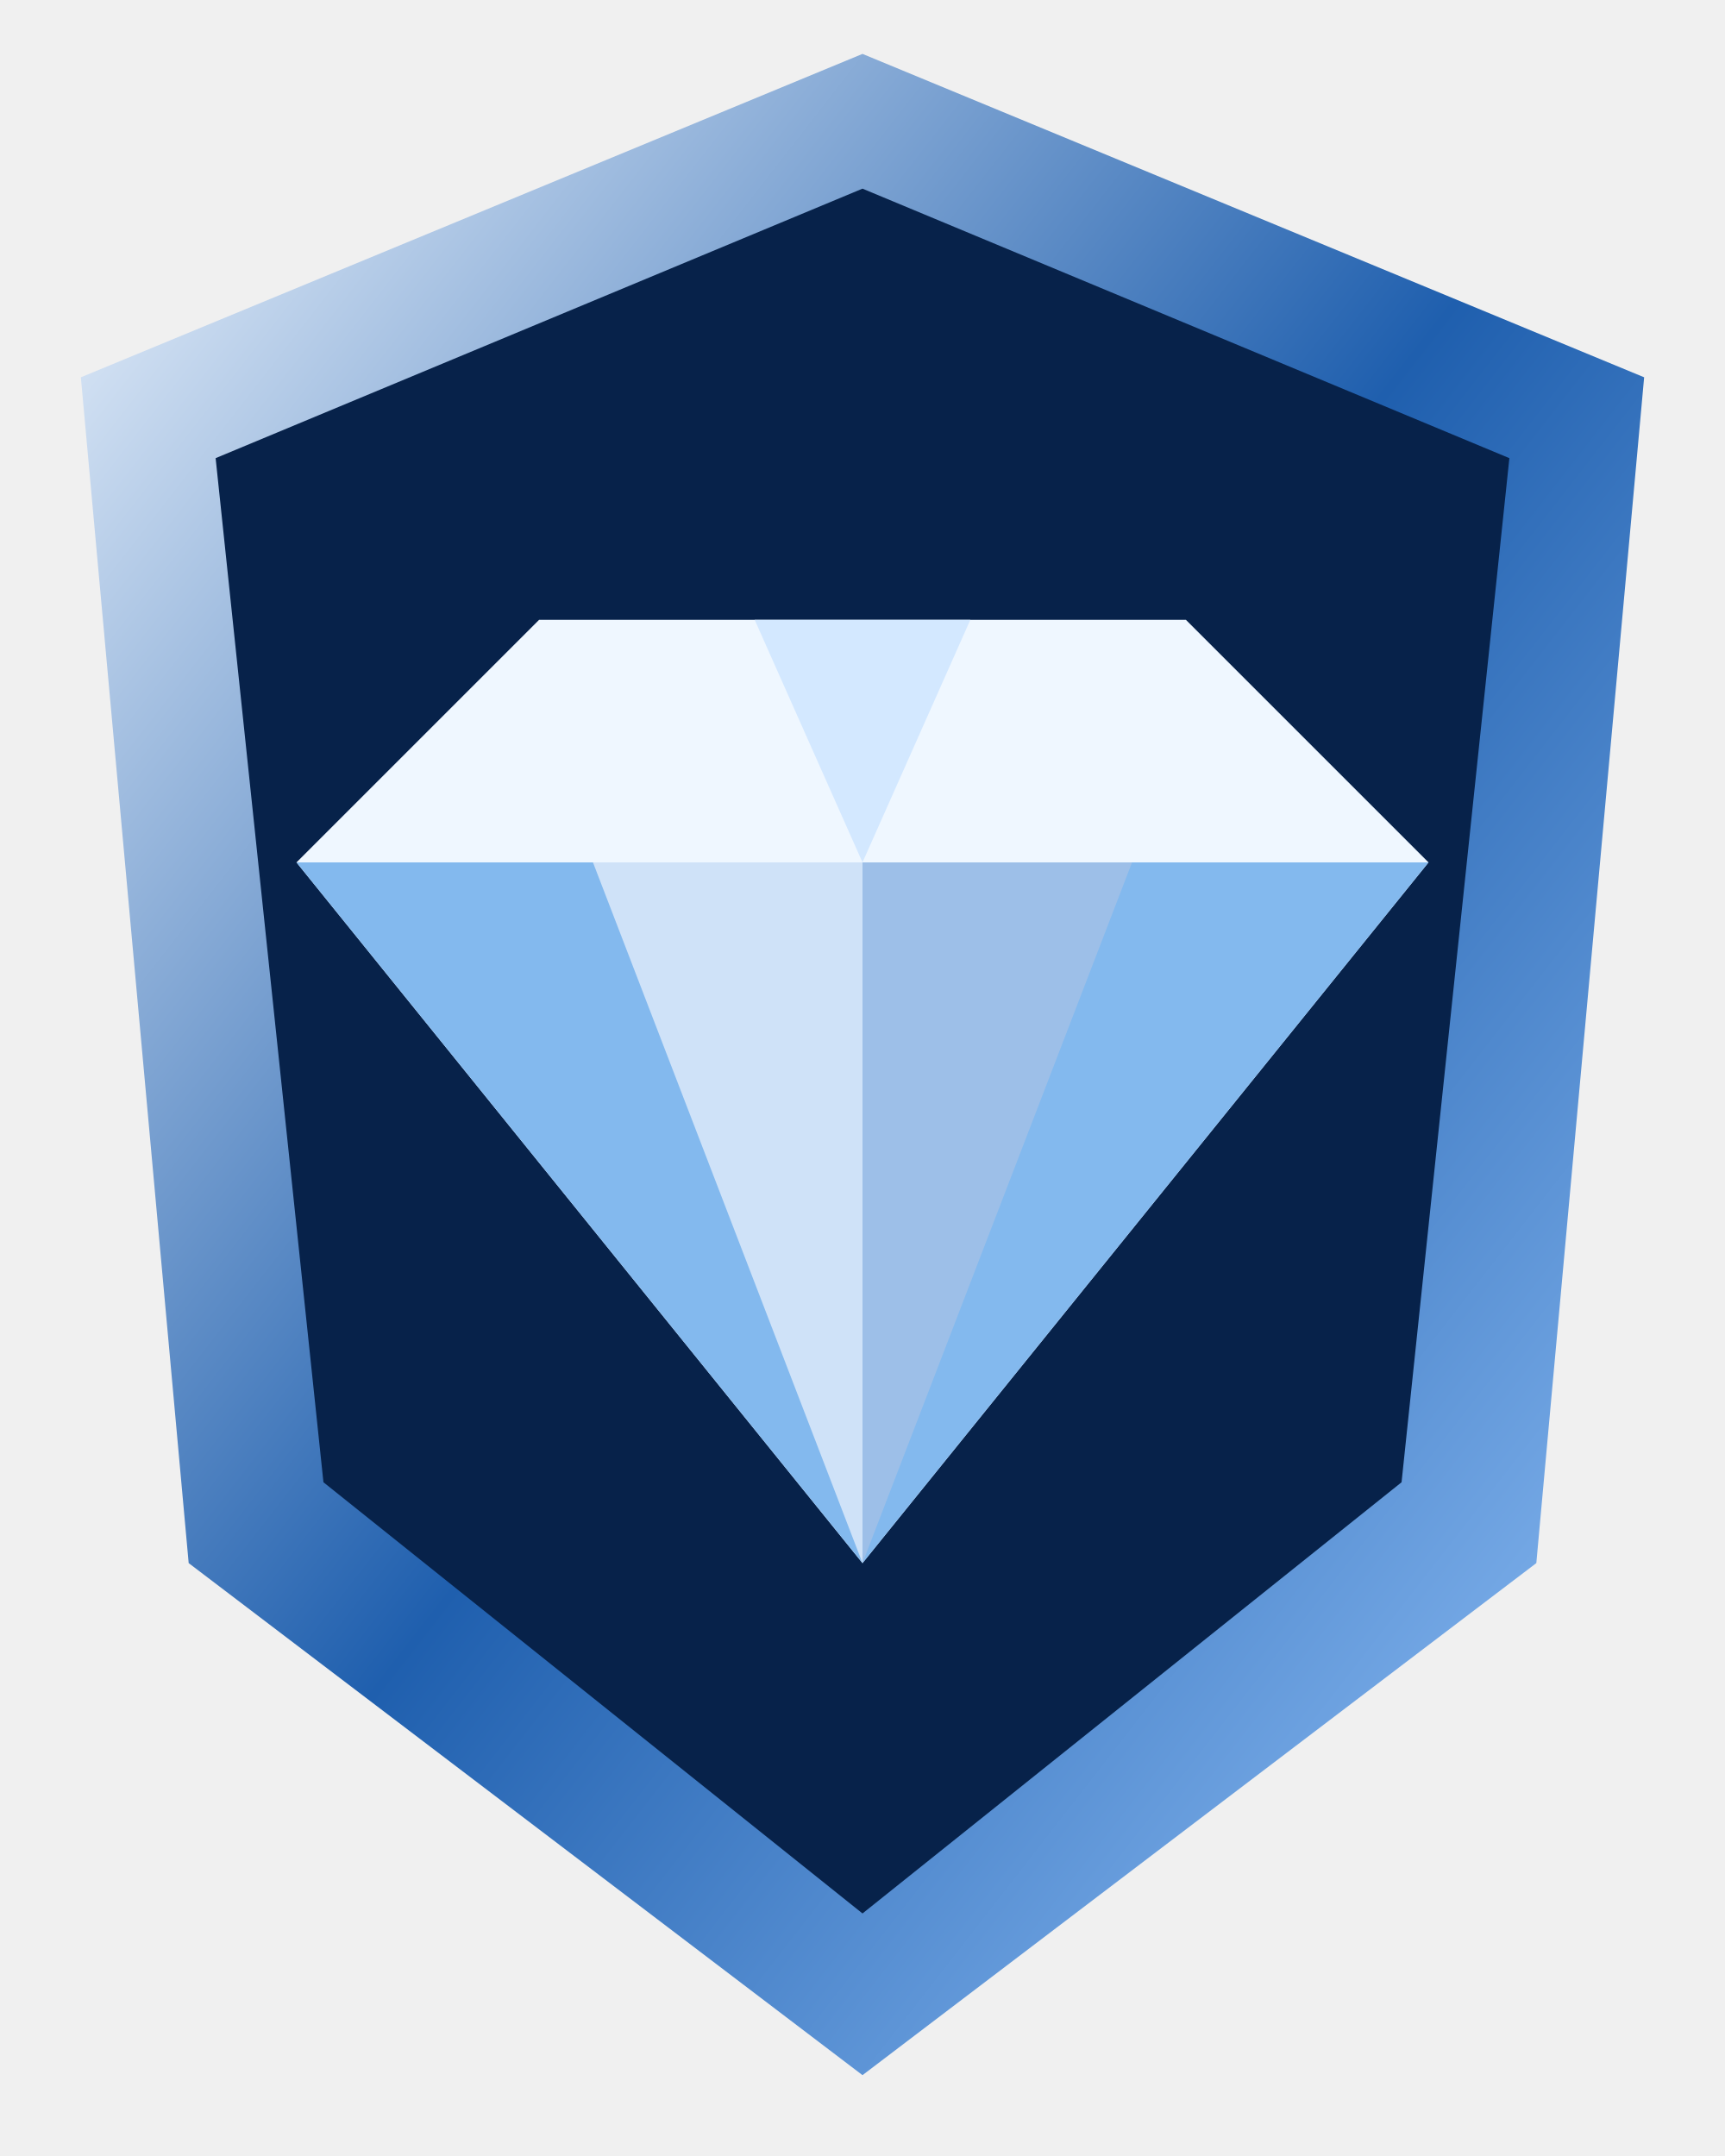
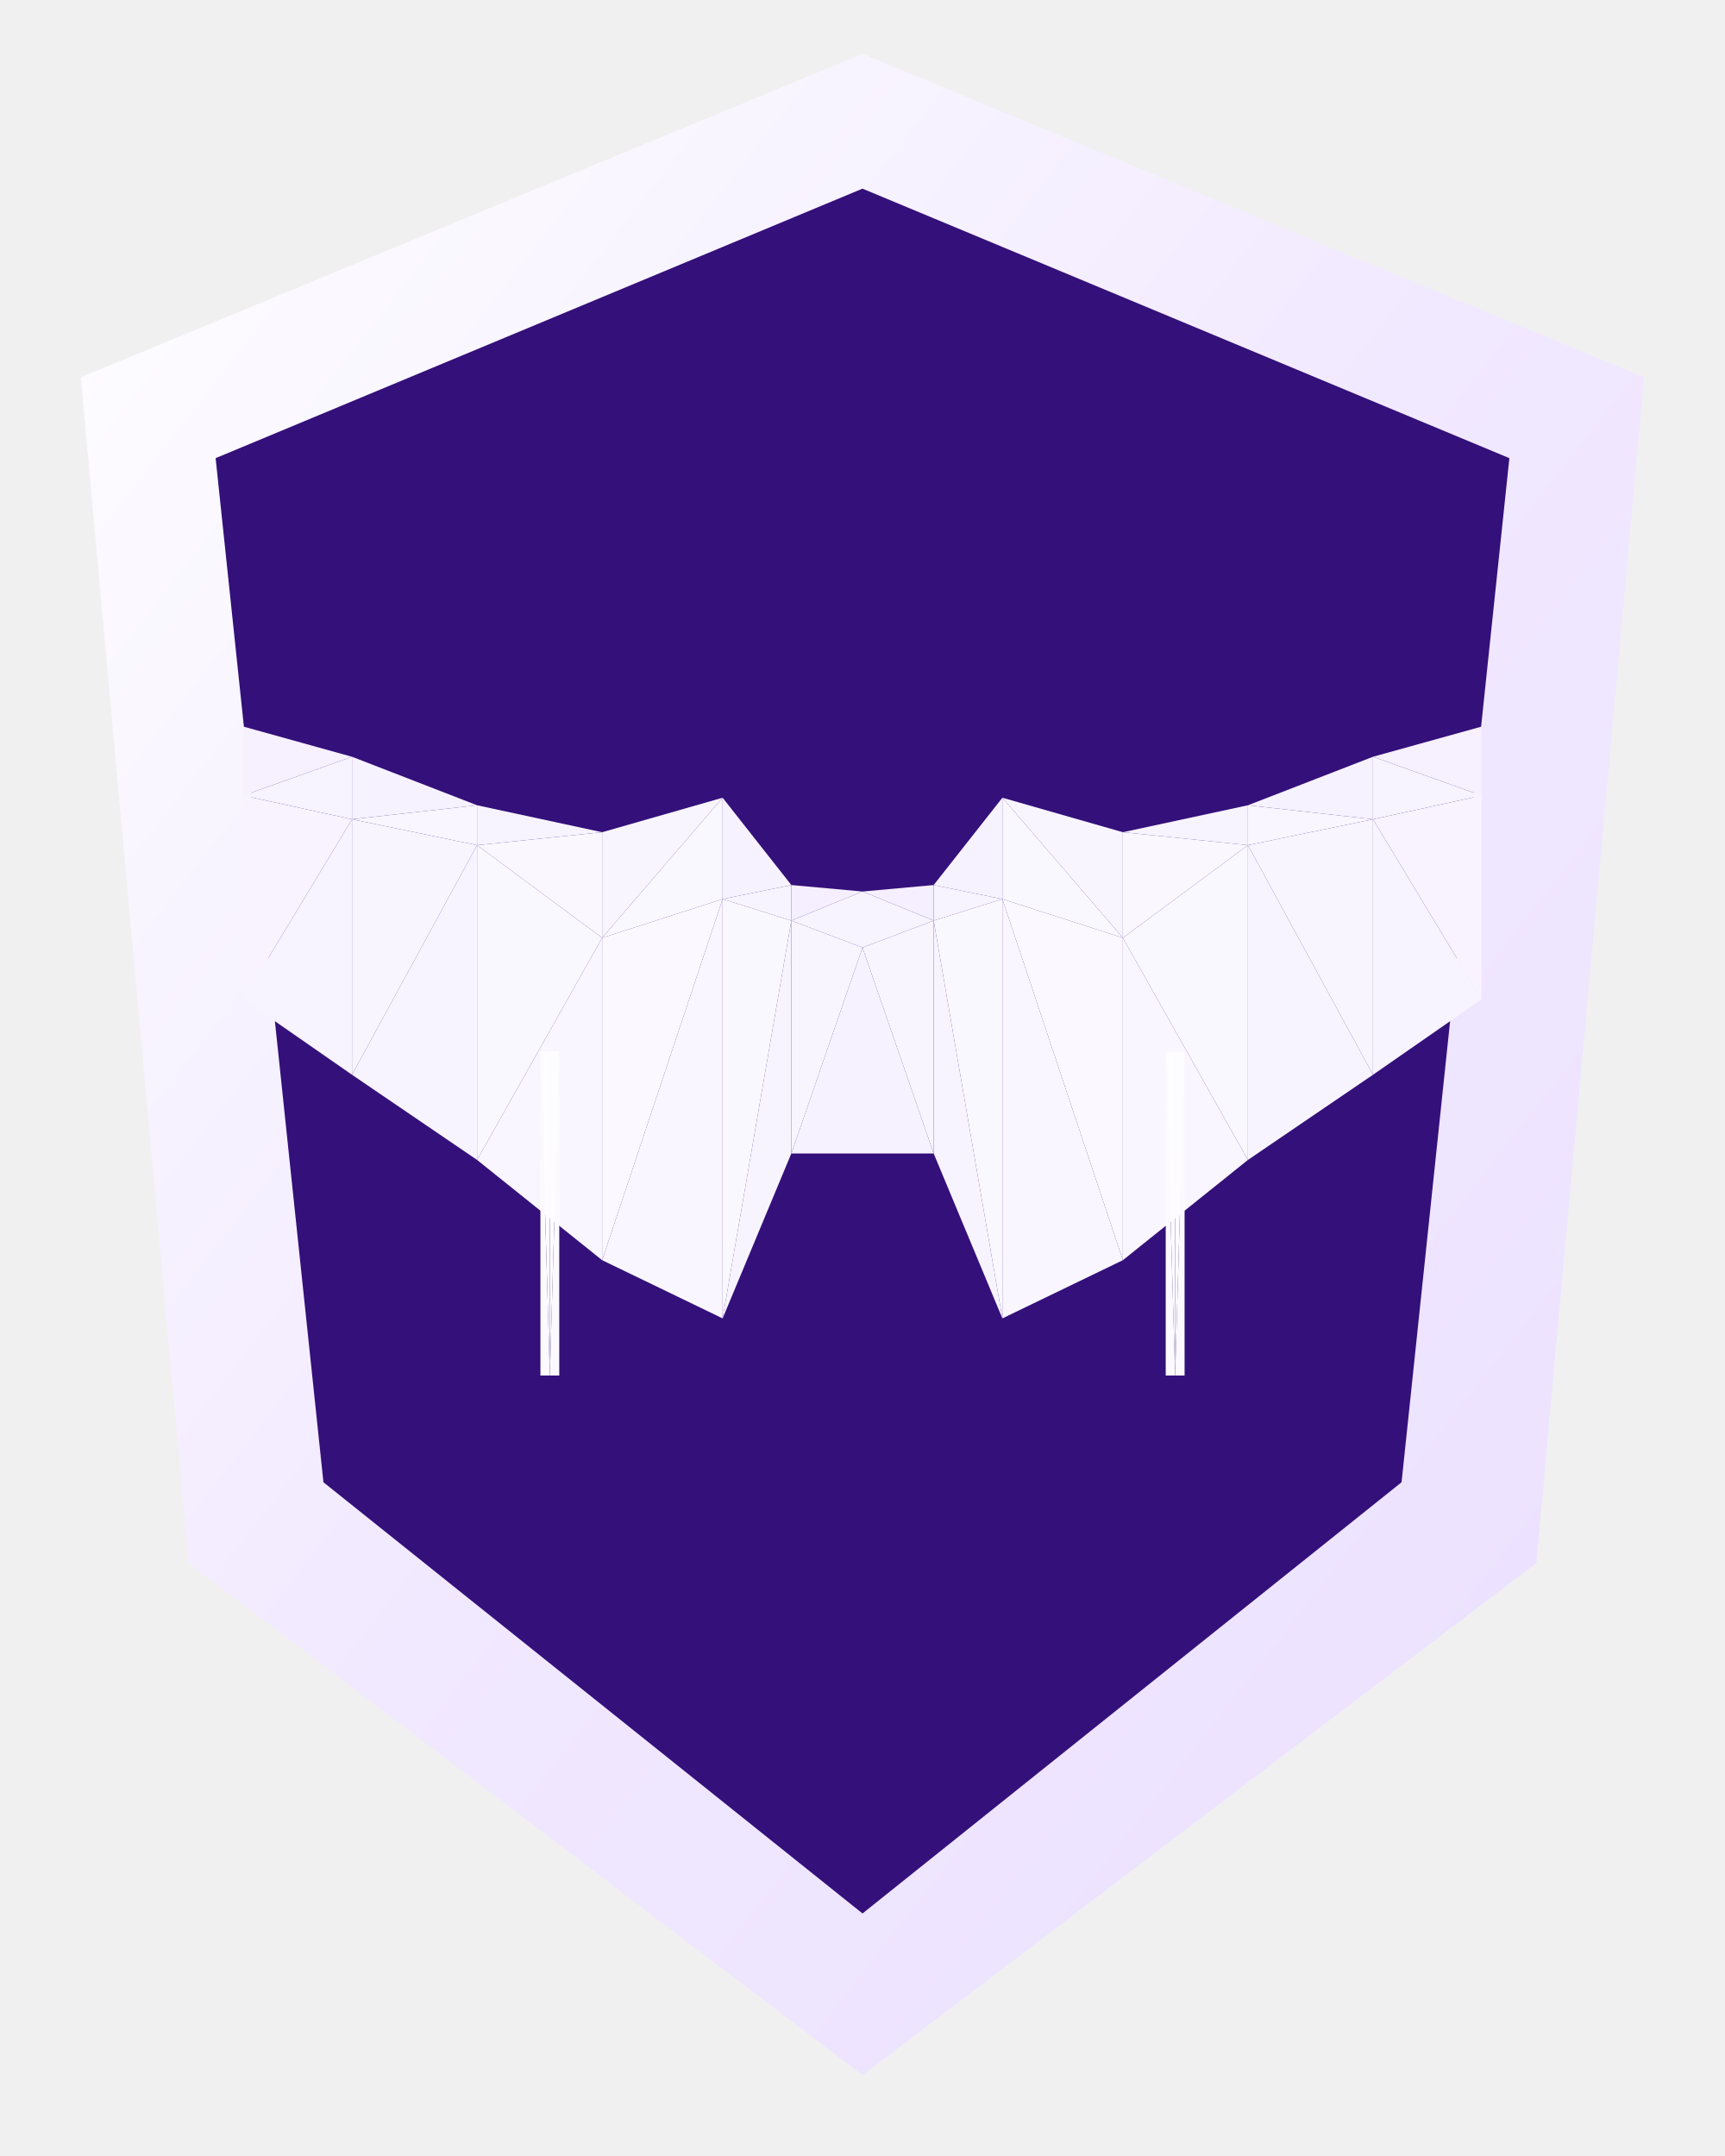
<svg xmlns="http://www.w3.org/2000/svg" viewBox="0 0 64 80">
  <defs>
    <linearGradient id="rim" x2="1" y2="1">
-       <stop stop-color="#f2f8ff" />
-       <stop offset=".5" stop-color="#1f5fae" />
-       <stop offset="1" stop-color="#9ccaff" />
+       <stop stop-color="#ffffff" />
+       <stop offset=".5" stop-color="#f1e9ff" />
+       <stop offset="1" stop-color="#eadfff" />
    </linearGradient>
  </defs>
  <path fill="url(#rim)" d="M32 2 61 14 57 58 32 77 7 58 3 14Z" />
-   <path fill="#07224a" d="M32 7 56 17 52 55 32 71 12 55 8 17Z" />
-   <g fill="#f2f8ff">
-     <path fill="#eff7ff" d="M20 23H44L53 32 32 58 11 32Z" />
-     <path fill="#83b9ee" d="M11 32H53L32 58Z" />
-     <path fill="#d3e8ff" d="M28 23H36L32 32Z" />
-     <path fill="#cfe2f8" d="M22 32H32V58Z" />
-     <path fill="#9dbfe8" d="M32 32H42L32 58Z" />
+   <path fill="#34107a" d="M32 7 56 17 52 55 32 71 12 55 8 17Z" />
+   <g fill="#ffffff">
+     <polygon points="32.00,33.08 34.64,32.84 34.64,34.16" fill="#f5efff" />
+     <polygon points="32.00,33.08 34.64,34.16 32.00,35.16" fill="#f8f4ff" />
+     <polygon points="32.00,35.16 34.64,34.16 34.64,42.80" fill="#f9f5ff" />
+     <polygon points="32.00,35.16 34.64,42.80 32.00,42.80" fill="#f7f2ff" />
+     <polygon points="34.64,32.84 37.19,29.60 37.19,33.36" fill="#f7f2ff" />
+     <polygon points="34.64,32.84 37.19,33.36 34.64,34.16" fill="#f8f4ff" />
+     <polygon points="34.64,34.16 37.19,33.36 37.19,48.92" fill="#faf8ff" />
+     <polygon points="34.64,34.16 37.19,48.92 34.64,42.80" fill="#f8f4ff" />
+     <polygon points="37.19,29.60 41.66,30.88 41.66,34.80" fill="#f8f5ff" />
+     <polygon points="37.19,29.60 41.66,34.80 37.19,33.36" fill="#faf8ff" />
+     <polygon points="37.19,33.36 41.66,34.80 41.66,46.76" fill="#fbf9ff" />
+     <polygon points="37.19,33.36 41.66,46.76 37.19,48.92" fill="#faf6ff" />
+     <polygon points="41.66,30.88 46.30,29.88 46.30,31.36" fill="#f8f4ff" />
+     <polygon points="41.66,30.88 46.30,31.36 41.66,34.80" fill="#faf7ff" />
+     <polygon points="41.66,34.80 46.30,31.36 46.30,43.04" fill="#faf8ff" />
+     <polygon points="41.66,34.80 46.30,43.04 41.66,46.76" fill="#f9f6ff" />
+     <polygon points="46.30,29.88 50.94,28.08 50.94,30.40" fill="#f7f2ff" />
+     <polygon points="46.30,29.88 50.94,30.40 46.30,31.36" fill="#f9f6ff" />
+     <polygon points="46.30,31.36 50.94,30.40 50.94,39.88" fill="#f9f5ff" />
+     <polygon points="46.30,31.36 50.94,39.88 46.30,43.04" fill="#f8f4ff" />
+     <polygon points="50.94,28.08 54.97,26.96 54.97,29.52" fill="#f6f0ff" />
+     <polygon points="50.94,28.08 54.97,29.52 50.94,30.40" fill="#f7f3ff" />
+     <polygon points="50.94,30.40 54.97,29.52 54.97,37.08" fill="#f8f3ff" />
+     <polygon points="50.94,30.40 54.97,37.08 50.94,39.88" fill="#f7f3ff" />
+     <polygon points="43.25,39.00 43.25,51.04 43.60,51.04" fill="#fcfaff" />
+     <polygon points="43.25,39.00 43.60,51.04 43.60,39.00" fill="#fdfcff" />
+     <polygon points="43.95,39.00 43.95,51.04 43.60,51.04" fill="#fcfaff" />
+     <polygon points="43.95,39.00 43.60,51.04 43.60,39.00" fill="#fdfcff" />
+     <polygon points="32.00,33.08 29.36,32.84 29.36,34.16" fill="#f5efff" />
+     <polygon points="32.00,33.08 29.36,34.16 32.00,35.16" fill="#f8f4ff" />
+     <polygon points="32.00,35.16 29.36,34.16 29.36,42.80" fill="#f9f5ff" />
+     <polygon points="32.00,35.16 29.36,42.80 32.00,42.80" fill="#f7f2ff" />
+     <polygon points="29.36,32.84 26.81,29.60 26.81,33.36" fill="#f7f2ff" />
+     <polygon points="29.36,32.84 26.81,33.36 29.36,34.16" fill="#f8f4ff" />
+     <polygon points="29.36,34.16 26.81,33.36 26.81,48.92" fill="#faf8ff" />
+     <polygon points="29.36,34.16 26.81,48.92 29.36,42.80" fill="#f8f4ff" />
+     <polygon points="26.81,29.60 22.34,30.88 22.34,34.80" fill="#f8f5ff" />
+     <polygon points="26.81,29.60 22.34,34.80 26.81,33.36" fill="#faf8ff" />
+     <polygon points="26.81,33.36 22.34,34.80 22.34,46.76" fill="#fbf9ff" />
+     <polygon points="26.81,33.36 22.34,46.76 26.81,48.92" fill="#faf6ff" />
+     <polygon points="22.34,30.88 17.70,29.88 17.70,31.36" fill="#f8f4ff" />
+     <polygon points="22.34,30.88 17.70,31.36 22.34,34.80" fill="#faf7ff" />
+     <polygon points="22.34,34.80 17.70,31.36 17.70,43.04" fill="#faf8ff" />
+     <polygon points="22.34,34.80 17.70,43.04 22.34,46.76" fill="#f9f6ff" />
+     <polygon points="17.70,29.88 13.06,28.08 13.06,30.40" fill="#f7f2ff" />
+     <polygon points="17.70,29.88 13.06,30.40 17.70,31.36" fill="#f9f6ff" />
+     <polygon points="17.70,31.36 13.06,30.40 13.06,39.88" fill="#f9f5ff" />
+     <polygon points="17.70,31.36 13.06,39.88 17.70,43.04" fill="#f8f4ff" />
+     <polygon points="13.06,28.08 9.03,26.96 9.03,29.52" fill="#f6f0ff" />
+     <polygon points="13.06,28.08 9.03,29.52 13.06,30.40" fill="#f7f3ff" />
+     <polygon points="13.06,30.40 9.03,29.52 9.03,37.08" fill="#f8f3ff" />
+     <polygon points="13.06,30.40 9.03,37.08 13.06,39.88" fill="#f7f3ff" />
+     <polygon points="20.75,39.00 20.75,51.04 20.40,51.04" fill="#fcfaff" />
+     <polygon points="20.75,39.00 20.40,51.04 20.40,39.00" fill="#fdfcff" />
+     <polygon points="20.05,39.00 20.05,51.04 20.40,51.04" fill="#fcfaff" />
+     <polygon points="20.05,39.00 20.40,51.04 20.40,39.00" fill="#fdfcff" />
  </g>
</svg>
